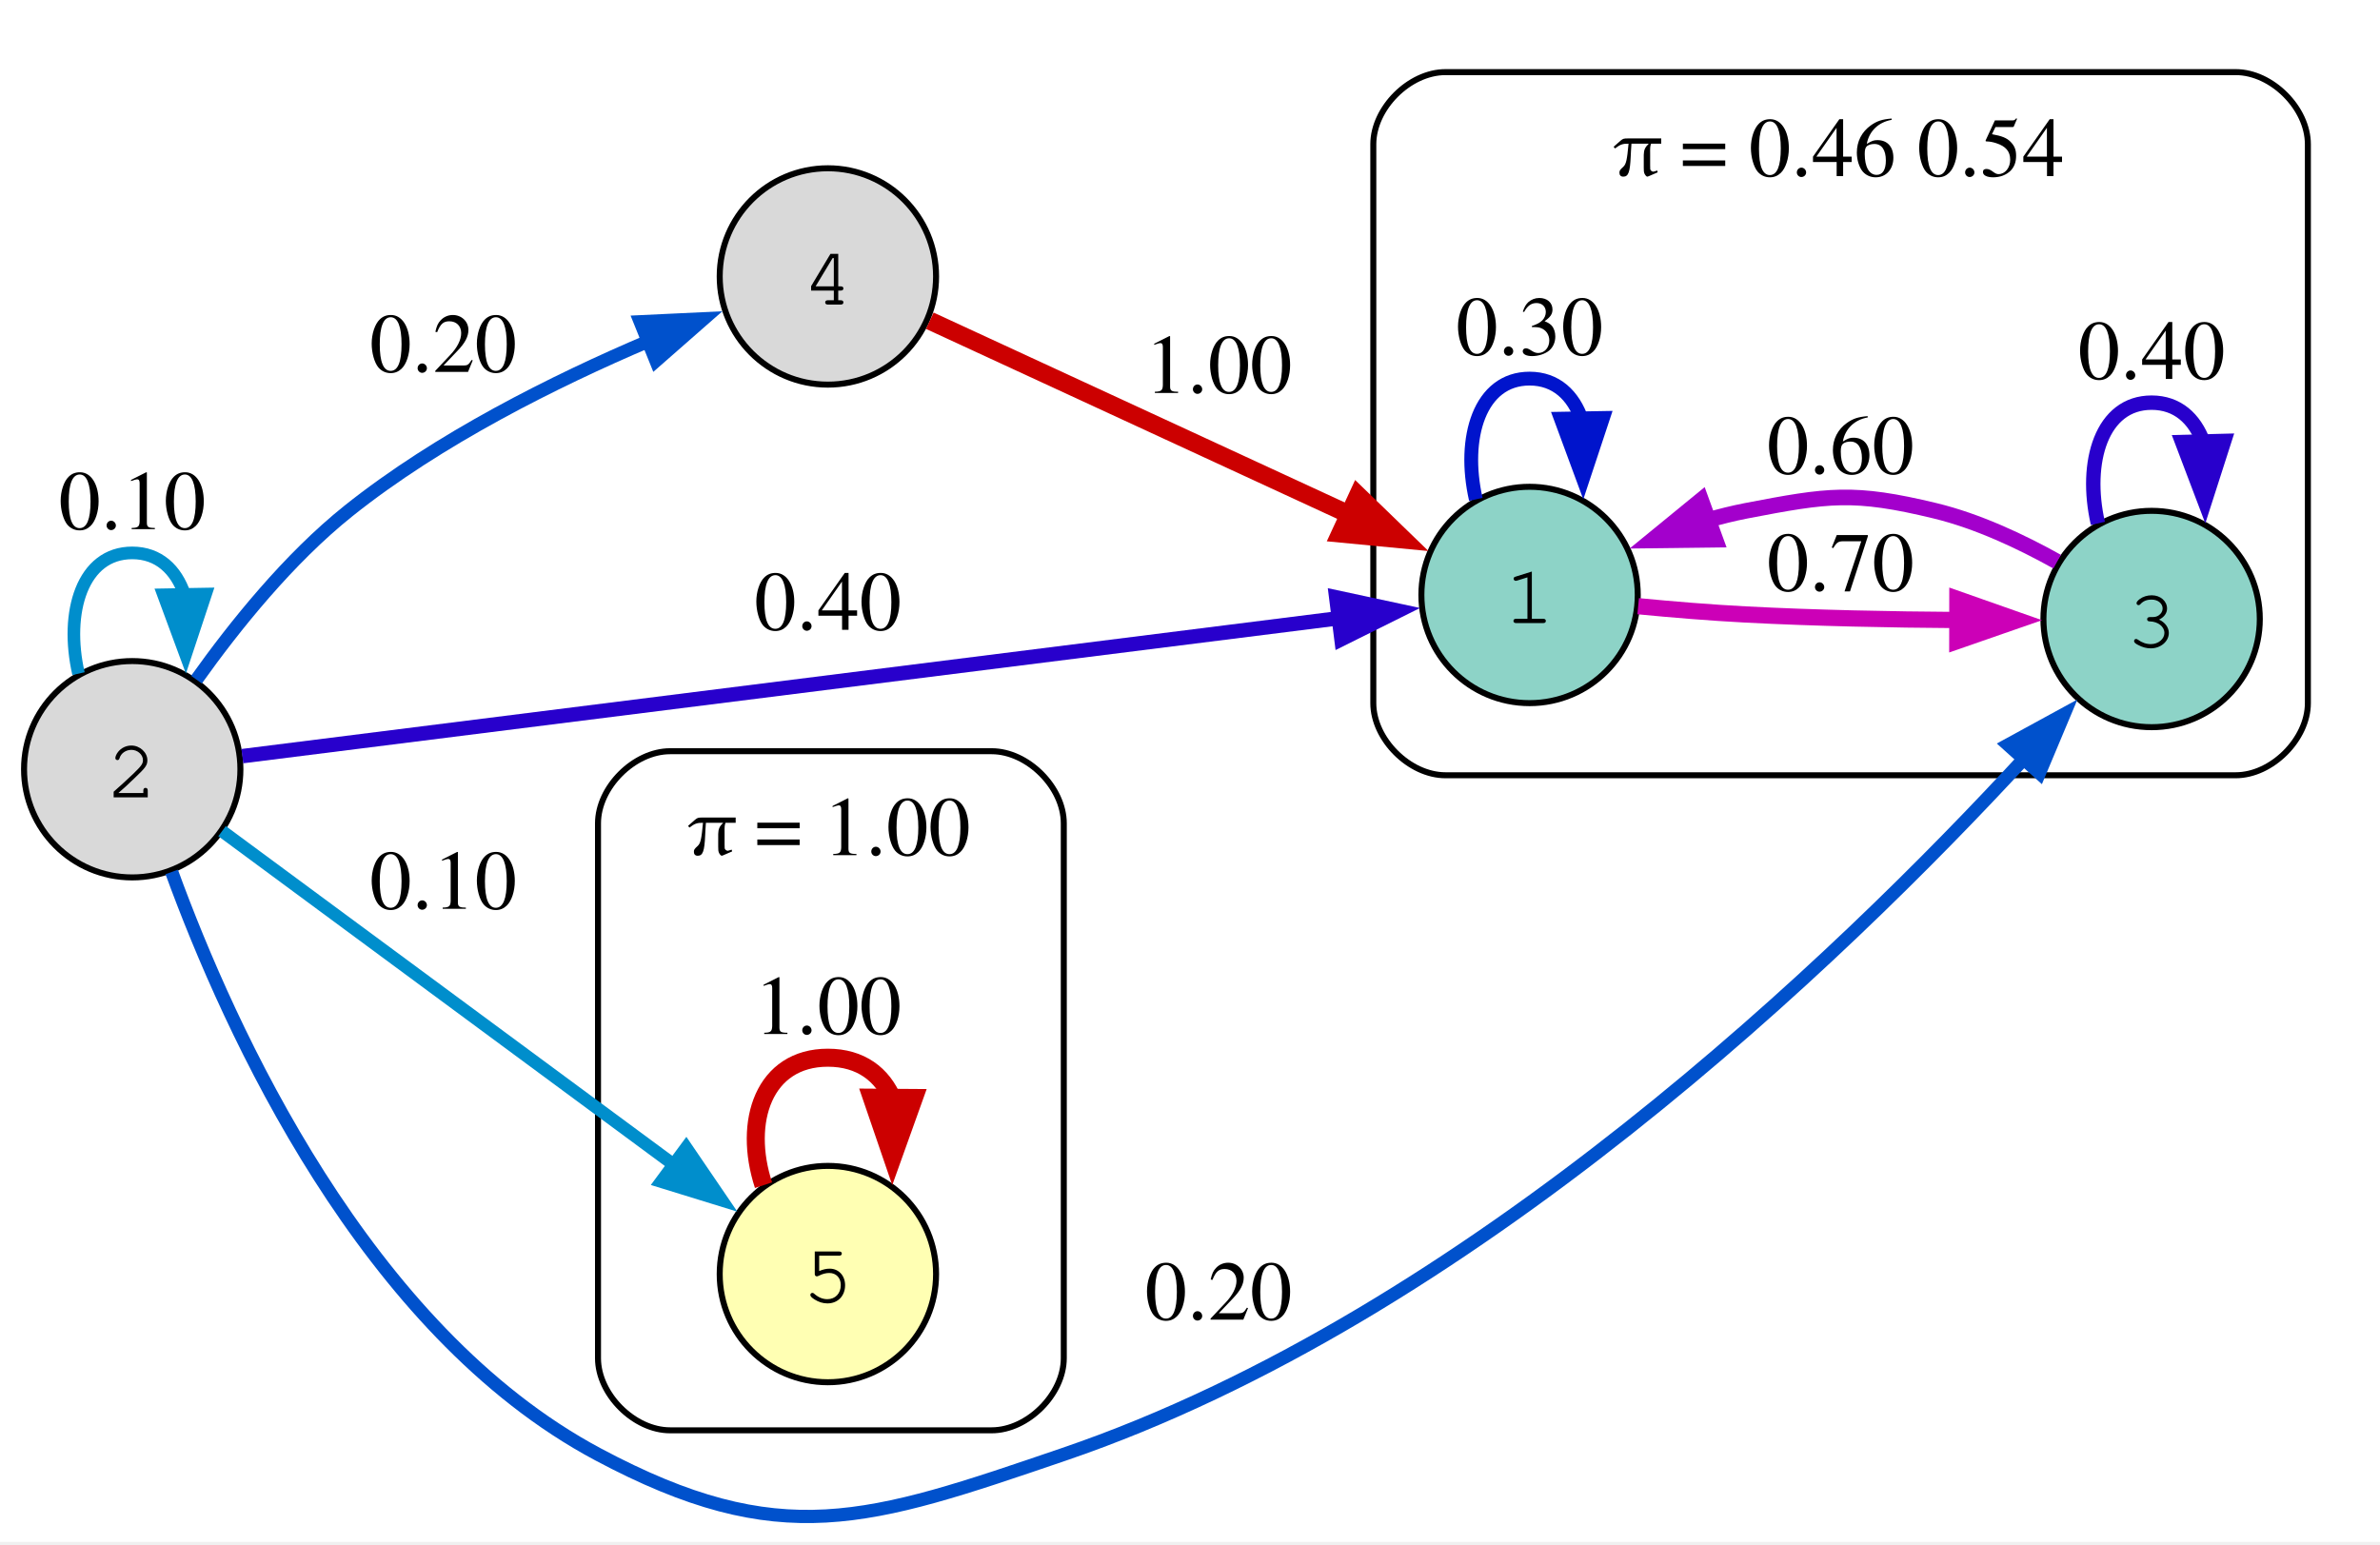
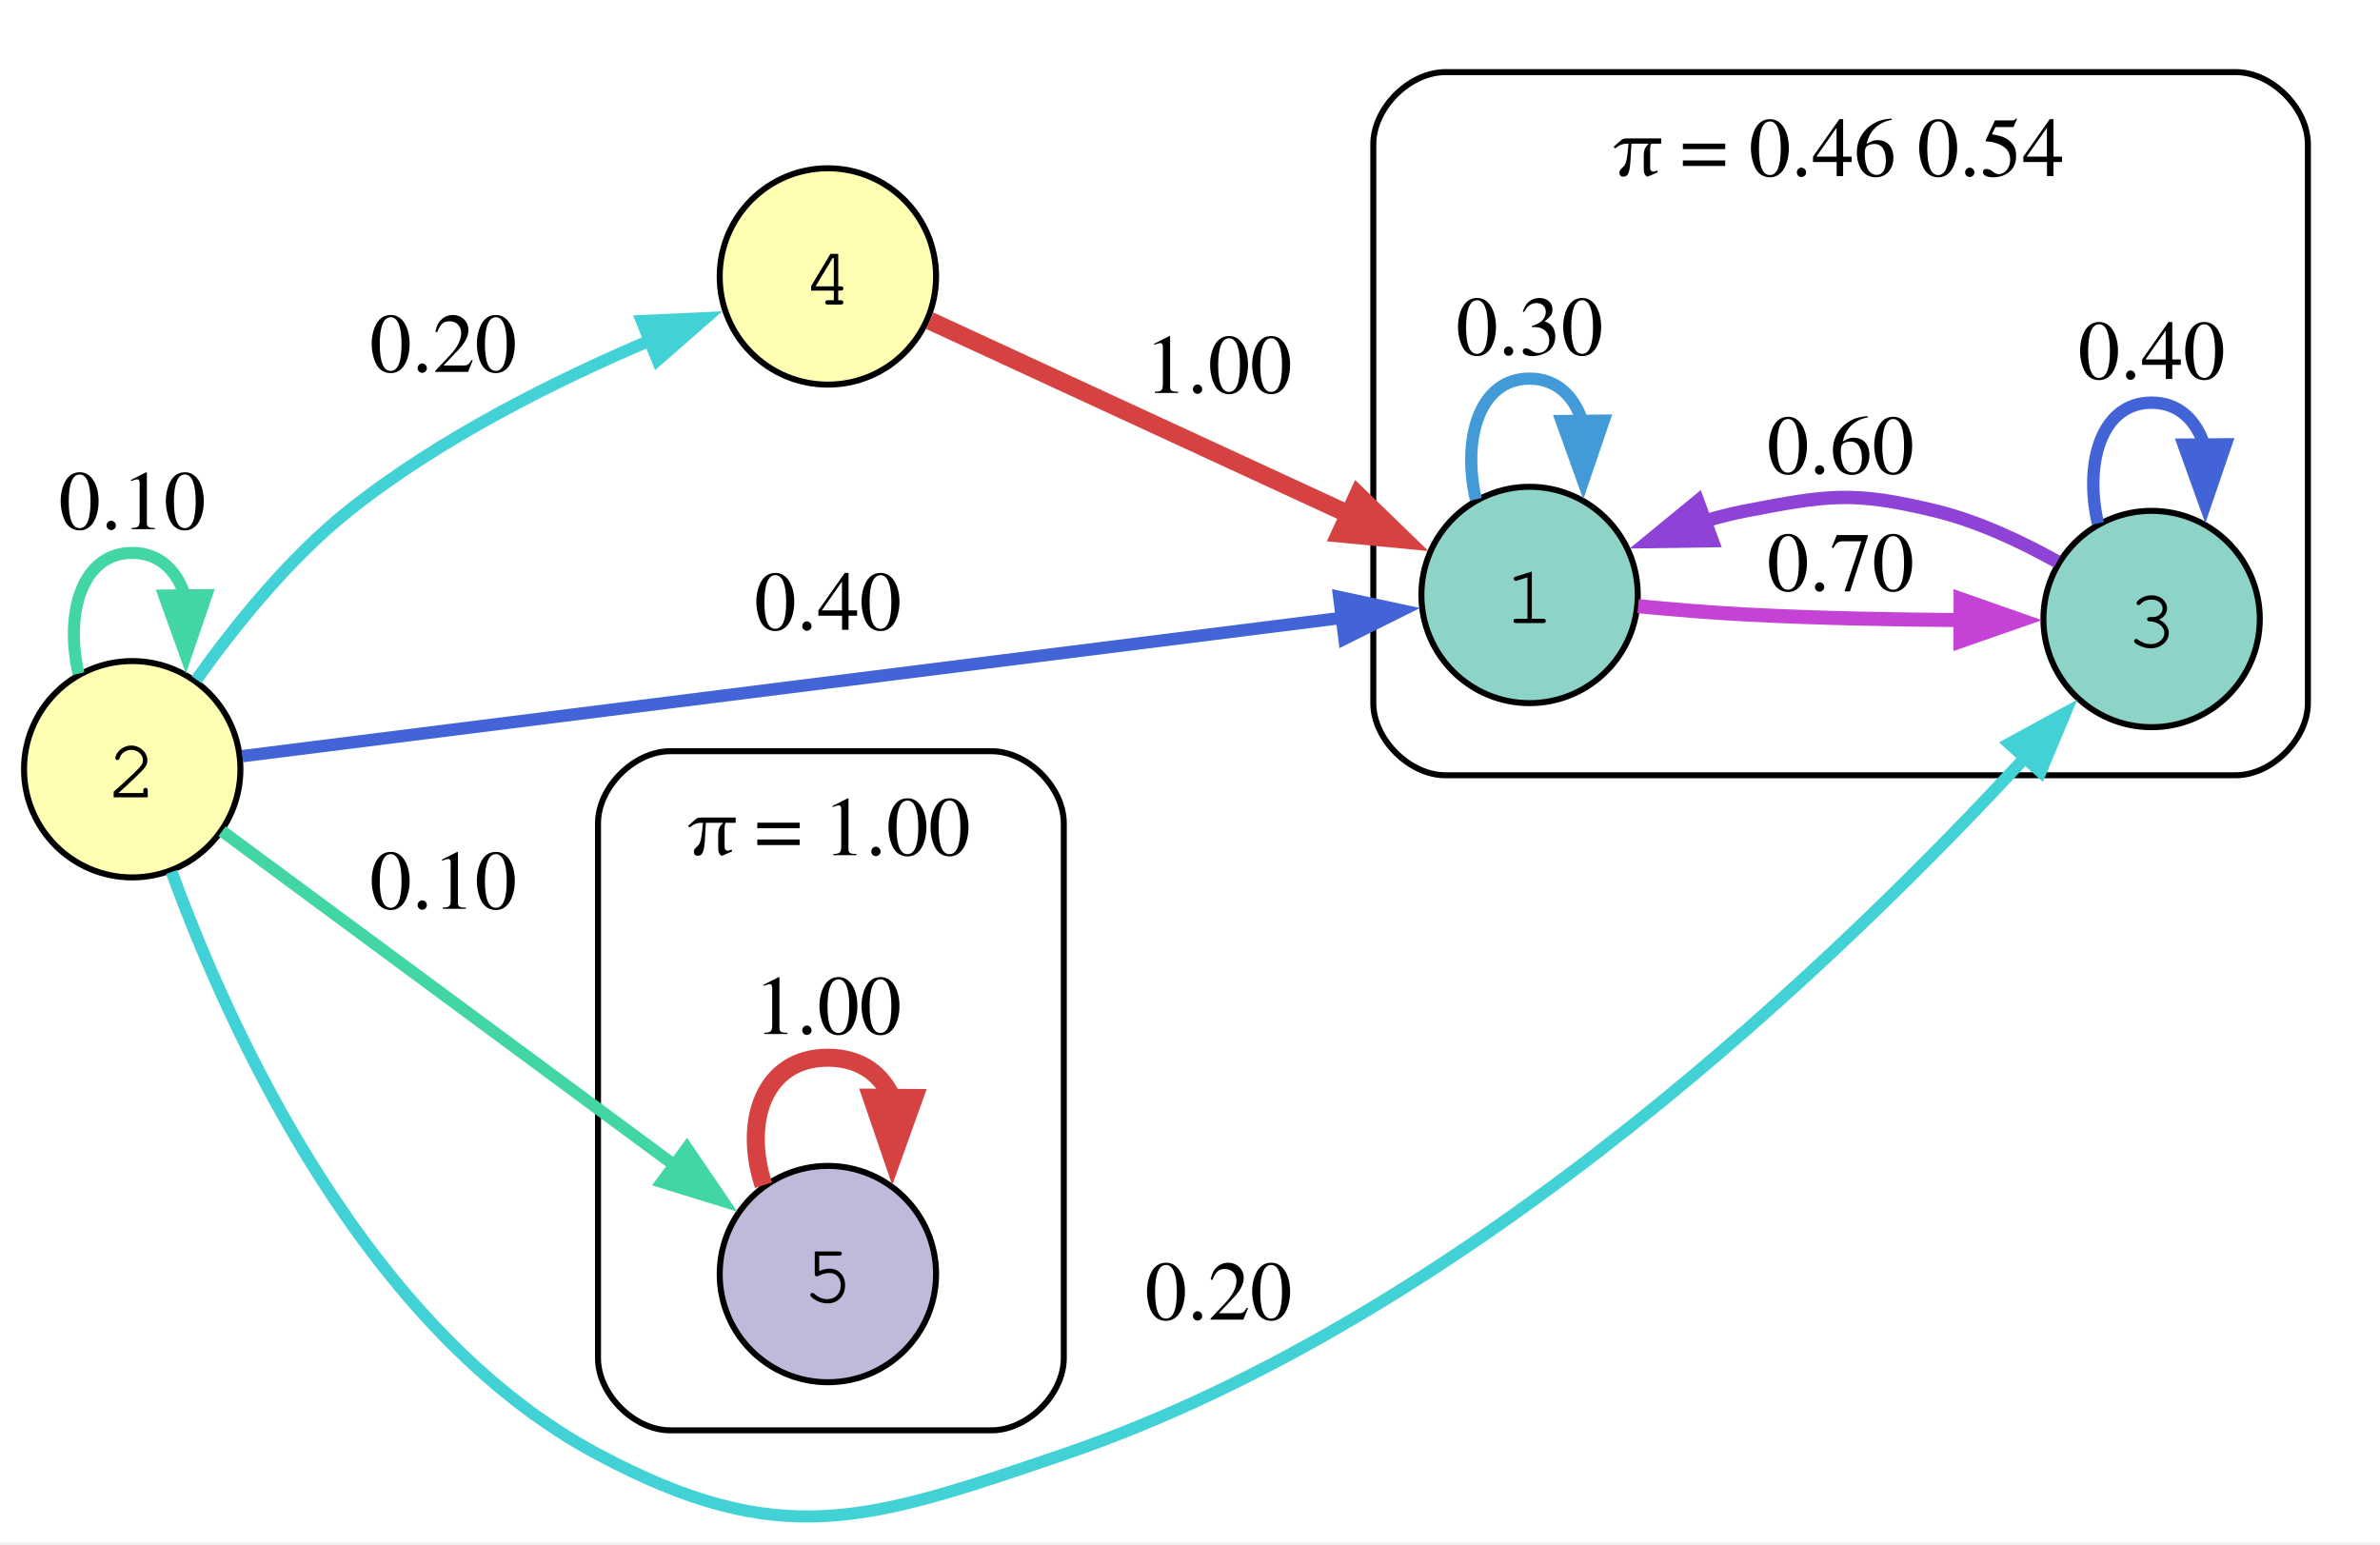
<svg xmlns="http://www.w3.org/2000/svg" width="396pt" height="257pt" viewBox="0.00 0.00 396.00 257.00">
  <g id="graph0" class="graph" transform="scale(1 1) rotate(0) translate(4 252.57)">
    <polygon fill="white" stroke="none" points="-4,4 -4,-252.57 392,-252.57 392,4 -4,4" />
    <g id="clust1" class="cluster">
      <path fill="none" stroke="black" d="M236.5,-123.57C236.5,-123.57 368,-123.57 368,-123.57 374,-123.57 380,-129.57 380,-135.57 380,-135.57 380,-228.57 380,-228.57 380,-234.57 374,-240.57 368,-240.57 368,-240.57 236.5,-240.57 236.5,-240.57 230.5,-240.57 224.5,-234.57 224.5,-228.57 224.5,-228.57 224.5,-135.57 224.5,-135.57 224.5,-129.57 230.5,-123.57 236.5,-123.57" />
      <text xml:space="preserve" text-anchor="middle" x="302.25" y="-223.27" font-family="Times,serif" font-size="14.00">π = 0.46 0.54</text>
    </g>
    <g id="clust2" class="cluster">
      <path fill="none" stroke="black" d="M107.5,-14.57C107.5,-14.57 161,-14.57 161,-14.57 167,-14.57 173,-20.57 173,-26.57 173,-26.57 173,-115.57 173,-115.57 173,-121.57 167,-127.57 161,-127.57 161,-127.57 107.5,-127.57 107.5,-127.57 101.5,-127.57 95.5,-121.57 95.5,-115.57 95.5,-115.57 95.5,-26.57 95.5,-26.57 95.5,-20.57 101.5,-14.57 107.5,-14.57" />
      <text xml:space="preserve" text-anchor="middle" x="134.25" y="-110.27" font-family="Times,serif" font-size="14.00">π = 1.00</text>
    </g>
    <g id="node1" class="node">
      <ellipse fill="#8dd3c7" stroke="black" cx="250.5" cy="-153.57" rx="18" ry="18" />
      <text xml:space="preserve" text-anchor="middle" x="250.5" y="-148.89" font-family="CMU Concrete, Rockwell, Courier" font-size="14.00">1</text>
    </g>
    <g id="edge1" class="edge">
-       <path fill="none" stroke="#0014cc" stroke-width="2.3" d="M241.56,-169.48C239.23,-179.72 242.21,-189.57 250.5,-189.57 254.9,-189.57 257.81,-186.79 259.21,-182.65" />
-       <polygon fill="#0014cc" stroke="#0014cc" stroke-width="2.3" points="262.71,-183.02 259.38,-172.96 255.71,-182.9 262.71,-183.02" />
+       <path fill="none" stroke="#429bd6" stroke-width="2.03" d="M241.56,-169.48C239.23,-179.72 242.21,-189.57 250.5,-189.57 255.03,-189.57 257.98,-186.62 259.33,-182.28" />
+       <polygon fill="#429bd6" stroke="#429bd6" stroke-width="2.03" points="262.83,-182.58 259.41,-172.55 255.83,-182.52 262.83,-182.58" />
      <text xml:space="preserve" text-anchor="middle" x="250.5" y="-193.52" font-family="Times,serif" font-size="14.00">0.30</text>
    </g>
    <g id="node2" class="node">
      <ellipse fill="#8dd3c7" stroke="black" cx="354" cy="-149.57" rx="18" ry="18" />
      <text xml:space="preserve" text-anchor="middle" x="354" y="-144.89" font-family="CMU Concrete, Rockwell, Courier" font-size="14.00">3</text>
    </g>
    <g id="edge2" class="edge">
-       <path fill="none" stroke="#cc00b7" stroke-width="2.7" d="M268.57,-151.7C274.26,-151.15 280.65,-150.62 286.5,-150.32 297.99,-149.72 310.62,-149.47 321.75,-149.4" />
-       <polygon fill="#cc00b7" stroke="#cc00b7" stroke-width="2.7" points="321.68,-152.9 331.68,-149.38 321.67,-145.9 321.68,-152.9" />
+       <path fill="none" stroke="#c542d6" stroke-width="2.34" d="M268.57,-151.7C274.26,-151.15 280.65,-150.62 286.5,-150.32 298.26,-149.71 311.19,-149.46 322.51,-149.39" />
+       <polygon fill="#c542d6" stroke="#c542d6" stroke-width="2.34" points="322.22,-152.89 332.22,-149.38 322.21,-145.89 322.22,-152.89" />
      <text xml:space="preserve" text-anchor="middle" x="302.25" y="-154.27" font-family="Times,serif" font-size="14.00">0.70</text>
    </g>
    <g id="edge8" class="edge">
-       <path fill="none" stroke="#a300cc" stroke-width="2.6" d="M338.28,-159.11C332.25,-162.48 325.04,-165.86 318,-167.57 304.39,-170.86 300.25,-170.21 286.5,-167.57 284.35,-167.15 282.16,-166.61 279.99,-165.97" />
-       <polygon fill="#a300cc" stroke="#a300cc" stroke-width="2.6" points="281.43,-162.77 270.84,-162.64 279.04,-169.35 281.43,-162.77" />
+       <path fill="none" stroke="#8e42d6" stroke-width="2.22" d="M338.28,-159.11C332.25,-162.48 325.04,-165.86 318,-167.57 304.39,-170.86 300.25,-170.21 286.5,-167.57 284.25,-167.13 281.95,-166.55 279.68,-165.88" />
+       <polygon fill="#8e42d6" stroke="#8e42d6" stroke-width="2.22" points="280.89,-162.6 270.29,-162.45 278.48,-169.17 280.89,-162.6" />
      <text xml:space="preserve" text-anchor="middle" x="302.25" y="-173.75" font-family="Times,serif" font-size="14.00">0.60</text>
    </g>
    <g id="edge9" class="edge">
-       <path fill="none" stroke="#2800cc" stroke-width="2.4" d="M345.06,-165.48C342.73,-175.72 345.71,-185.57 354,-185.57 358.27,-185.57 361.14,-182.95 362.59,-179.01" />
-       <polygon fill="#2800cc" stroke="#2800cc" stroke-width="2.4" points="366.08,-179.2 362.84,-169.11 359.08,-179.02 366.08,-179.2" />
+       <path fill="none" stroke="#4264d6" stroke-width="2.06" d="M345.06,-165.48C342.73,-175.72 345.71,-185.57 354,-185.57 358.53,-185.57 361.48,-182.62 362.83,-178.28" />
+       <polygon fill="#4264d6" stroke="#4264d6" stroke-width="2.06" points="366.33,-178.63 362.91,-168.61 359.33,-178.58 366.33,-178.63" />
      <text xml:space="preserve" text-anchor="middle" x="354" y="-189.52" font-family="Times,serif" font-size="14.00">0.40</text>
    </g>
    <g id="node3" class="node">
-       <ellipse fill="#ffffb3" stroke="black" cx="133.75" cy="-40.57" rx="18" ry="18" />
+       <ellipse fill="#bebada" stroke="black" cx="133.75" cy="-40.57" rx="18" ry="18" />
      <text xml:space="preserve" text-anchor="middle" x="133.75" y="-35.89" font-family="CMU Concrete, Rockwell, Courier" font-size="14.00">5</text>
    </g>
    <g id="edge11" class="edge">
-       <path fill="none" stroke="#cc0000" stroke-width="3" d="M123.04,-55.36C119.56,-65.98 123.12,-76.57 133.75,-76.57 139.23,-76.57 142.83,-73.75 144.56,-69.57" />
-       <polygon fill="#cc0000" stroke="#cc0000" stroke-width="3" points="148.06,-69.87 144.49,-59.9 141.06,-69.92 148.06,-69.87" />
+       <path fill="none" stroke="#d64242" stroke-width="3" d="M123.04,-55.36C119.56,-65.98 123.12,-76.57 133.75,-76.57 139.23,-76.57 142.83,-73.75 144.56,-69.57" />
+       <polygon fill="#d64242" stroke="#d64242" stroke-width="3" points="148.06,-69.87 144.49,-59.9 141.06,-69.92 148.06,-69.87" />
      <text xml:space="preserve" text-anchor="middle" x="133.75" y="-80.52" font-family="Times,serif" font-size="14.00">1.00</text>
    </g>
    <g id="node4" class="node">
-       <ellipse fill="#d9d9d9" stroke="black" cx="18" cy="-124.57" rx="18" ry="18" />
+       <ellipse fill="#ffffb3" stroke="black" cx="18" cy="-124.57" rx="18" ry="18" />
      <text xml:space="preserve" text-anchor="middle" x="18" y="-119.89" font-family="CMU Concrete, Rockwell, Courier" font-size="14.00">2</text>
    </g>
    <g id="edge3" class="edge">
-       <path fill="none" stroke="#2800cc" stroke-width="2.4" d="M36.32,-126.75C75.22,-131.64 169.88,-143.55 218.92,-149.72" />
-       <polygon fill="#2800cc" stroke="#2800cc" stroke-width="2.4" points="218.33,-153.17 228.68,-150.95 219.2,-146.23 218.33,-153.17" />
+       <path fill="none" stroke="#4264d6" stroke-width="2.06" d="M36.32,-126.75C75.38,-131.66 170.7,-143.65 219.55,-149.8" />
+       <polygon fill="#4264d6" stroke="#4264d6" stroke-width="2.06" points="218.83,-153.23 229.19,-151.01 219.7,-146.29 218.83,-153.23" />
      <text xml:space="preserve" text-anchor="middle" x="133.75" y="-147.77" font-family="Times,serif" font-size="14.00">0.40</text>
    </g>
    <g id="edge5" class="edge">
-       <path fill="none" stroke="#0051cc" stroke-width="2.2" d="M24.57,-107.48C34.21,-81.07 56.8,-31.2 95.5,-10.57 125.89,5.64 140.4,0.56 173,-10.57 240.44,-33.57 302.25,-93.22 332.85,-126.41" />
-       <polygon fill="#0051cc" stroke="#0051cc" stroke-width="2.2" points="330.13,-128.63 339.43,-133.71 335.33,-123.94 330.13,-128.63" />
+       <path fill="none" stroke="#42d2d6" stroke-width="2.01" d="M24.57,-107.48C34.21,-81.07 56.8,-31.2 95.5,-10.57 125.89,5.64 140.4,0.56 173,-10.57 240.73,-33.67 302.78,-93.74 333.25,-126.84" />
+       <polygon fill="#42d2d6" stroke="#42d2d6" stroke-width="2.01" points="330.33,-128.84 339.62,-133.92 335.53,-124.15 330.33,-128.84" />
      <text xml:space="preserve" text-anchor="middle" x="198.75" y="-32.99" font-family="Times,serif" font-size="14.00">0.20</text>
    </g>
    <g id="edge7" class="edge">
-       <path fill="none" stroke="#008ecc" stroke-width="2.1" d="M32.95,-114.27C51.71,-100.41 85.37,-75.55 108.37,-58.57" />
-       <polygon fill="#008ecc" stroke="#008ecc" stroke-width="2.1" points="110.17,-61.59 116.13,-52.84 106.01,-55.96 110.17,-61.59" />
+       <path fill="none" stroke="#42d6a2" stroke-width="2" d="M32.95,-114.27C51.71,-100.41 85.37,-75.55 108.37,-58.57" />
+       <polygon fill="#42d6a2" stroke="#42d6a2" stroke-width="2" points="110.29,-61.51 116.25,-52.75 106.13,-55.87 110.29,-61.51" />
      <text xml:space="preserve" text-anchor="middle" x="69.75" y="-101.35" font-family="Times,serif" font-size="14.00">0.10</text>
    </g>
    <g id="edge4" class="edge">
-       <path fill="none" stroke="#008ecc" stroke-width="2.1" d="M9.06,-140.48C6.73,-150.72 9.71,-160.57 18,-160.57 22.4,-160.57 25.31,-157.79 26.71,-153.65" />
-       <polygon fill="#008ecc" stroke="#008ecc" stroke-width="2.1" points="30.21,-153.72 26.88,-143.66 23.21,-153.6 30.21,-153.72" />
+       <path fill="none" stroke="#42d6a2" stroke-width="2" d="M9.06,-140.48C6.73,-150.72 9.71,-160.57 18,-160.57 22.53,-160.57 25.48,-157.62 26.83,-153.28" />
+       <polygon fill="#42d6a2" stroke="#42d6a2" stroke-width="2" points="30.33,-153.54 26.91,-143.51 23.33,-153.48 30.33,-153.54" />
      <text xml:space="preserve" text-anchor="middle" x="18" y="-164.52" font-family="Times,serif" font-size="14.00">0.10</text>
    </g>
    <g id="node5" class="node">
-       <ellipse fill="#d9d9d9" stroke="black" cx="133.75" cy="-206.57" rx="18" ry="18" />
+       <ellipse fill="#ffffb3" stroke="black" cx="133.75" cy="-206.57" rx="18" ry="18" />
      <text xml:space="preserve" text-anchor="middle" x="133.75" y="-201.89" font-family="CMU Concrete, Rockwell, Courier" font-size="14.00">4</text>
    </g>
    <g id="edge6" class="edge">
-       <path fill="none" stroke="#0051cc" stroke-width="2.2" d="M28.69,-139.48C35.08,-148.45 44.07,-159.64 54,-167.57 69,-179.54 88.27,-189.16 103.99,-195.85" />
-       <polygon fill="#0051cc" stroke="#0051cc" stroke-width="2.2" points="102.52,-199.03 113.11,-199.53 105.14,-192.54 102.52,-199.03" />
+       <path fill="none" stroke="#42d2d6" stroke-width="2.01" d="M28.69,-139.48C35.08,-148.45 44.07,-159.64 54,-167.57 69.15,-179.66 88.65,-189.35 104.46,-196.05" />
+       <polygon fill="#42d2d6" stroke="#42d2d6" stroke-width="2.01" points="102.79,-199.15 113.38,-199.64 105.4,-192.66 102.79,-199.15" />
      <text xml:space="preserve" text-anchor="middle" x="69.75" y="-190.69" font-family="Times,serif" font-size="14.00">0.20</text>
    </g>
    <g id="edge10" class="edge">
-       <path fill="none" stroke="#cc0000" stroke-width="3" d="M150.71,-199.2C168.78,-190.85 198.58,-177.08 220.74,-166.85" />
-       <polygon fill="#cc0000" stroke="#cc0000" stroke-width="3" points="221.95,-170.15 229.56,-162.78 219.01,-163.79 221.95,-170.15" />
+       <path fill="none" stroke="#d64242" stroke-width="3" d="M150.71,-199.2C168.78,-190.85 198.58,-177.08 220.74,-166.85" />
+       <polygon fill="#d64242" stroke="#d64242" stroke-width="3" points="221.95,-170.15 229.56,-162.78 219.01,-163.79 221.95,-170.15" />
      <text xml:space="preserve" text-anchor="middle" x="198.75" y="-187.19" font-family="Times,serif" font-size="14.00">1.00</text>
    </g>
  </g>
</svg>
